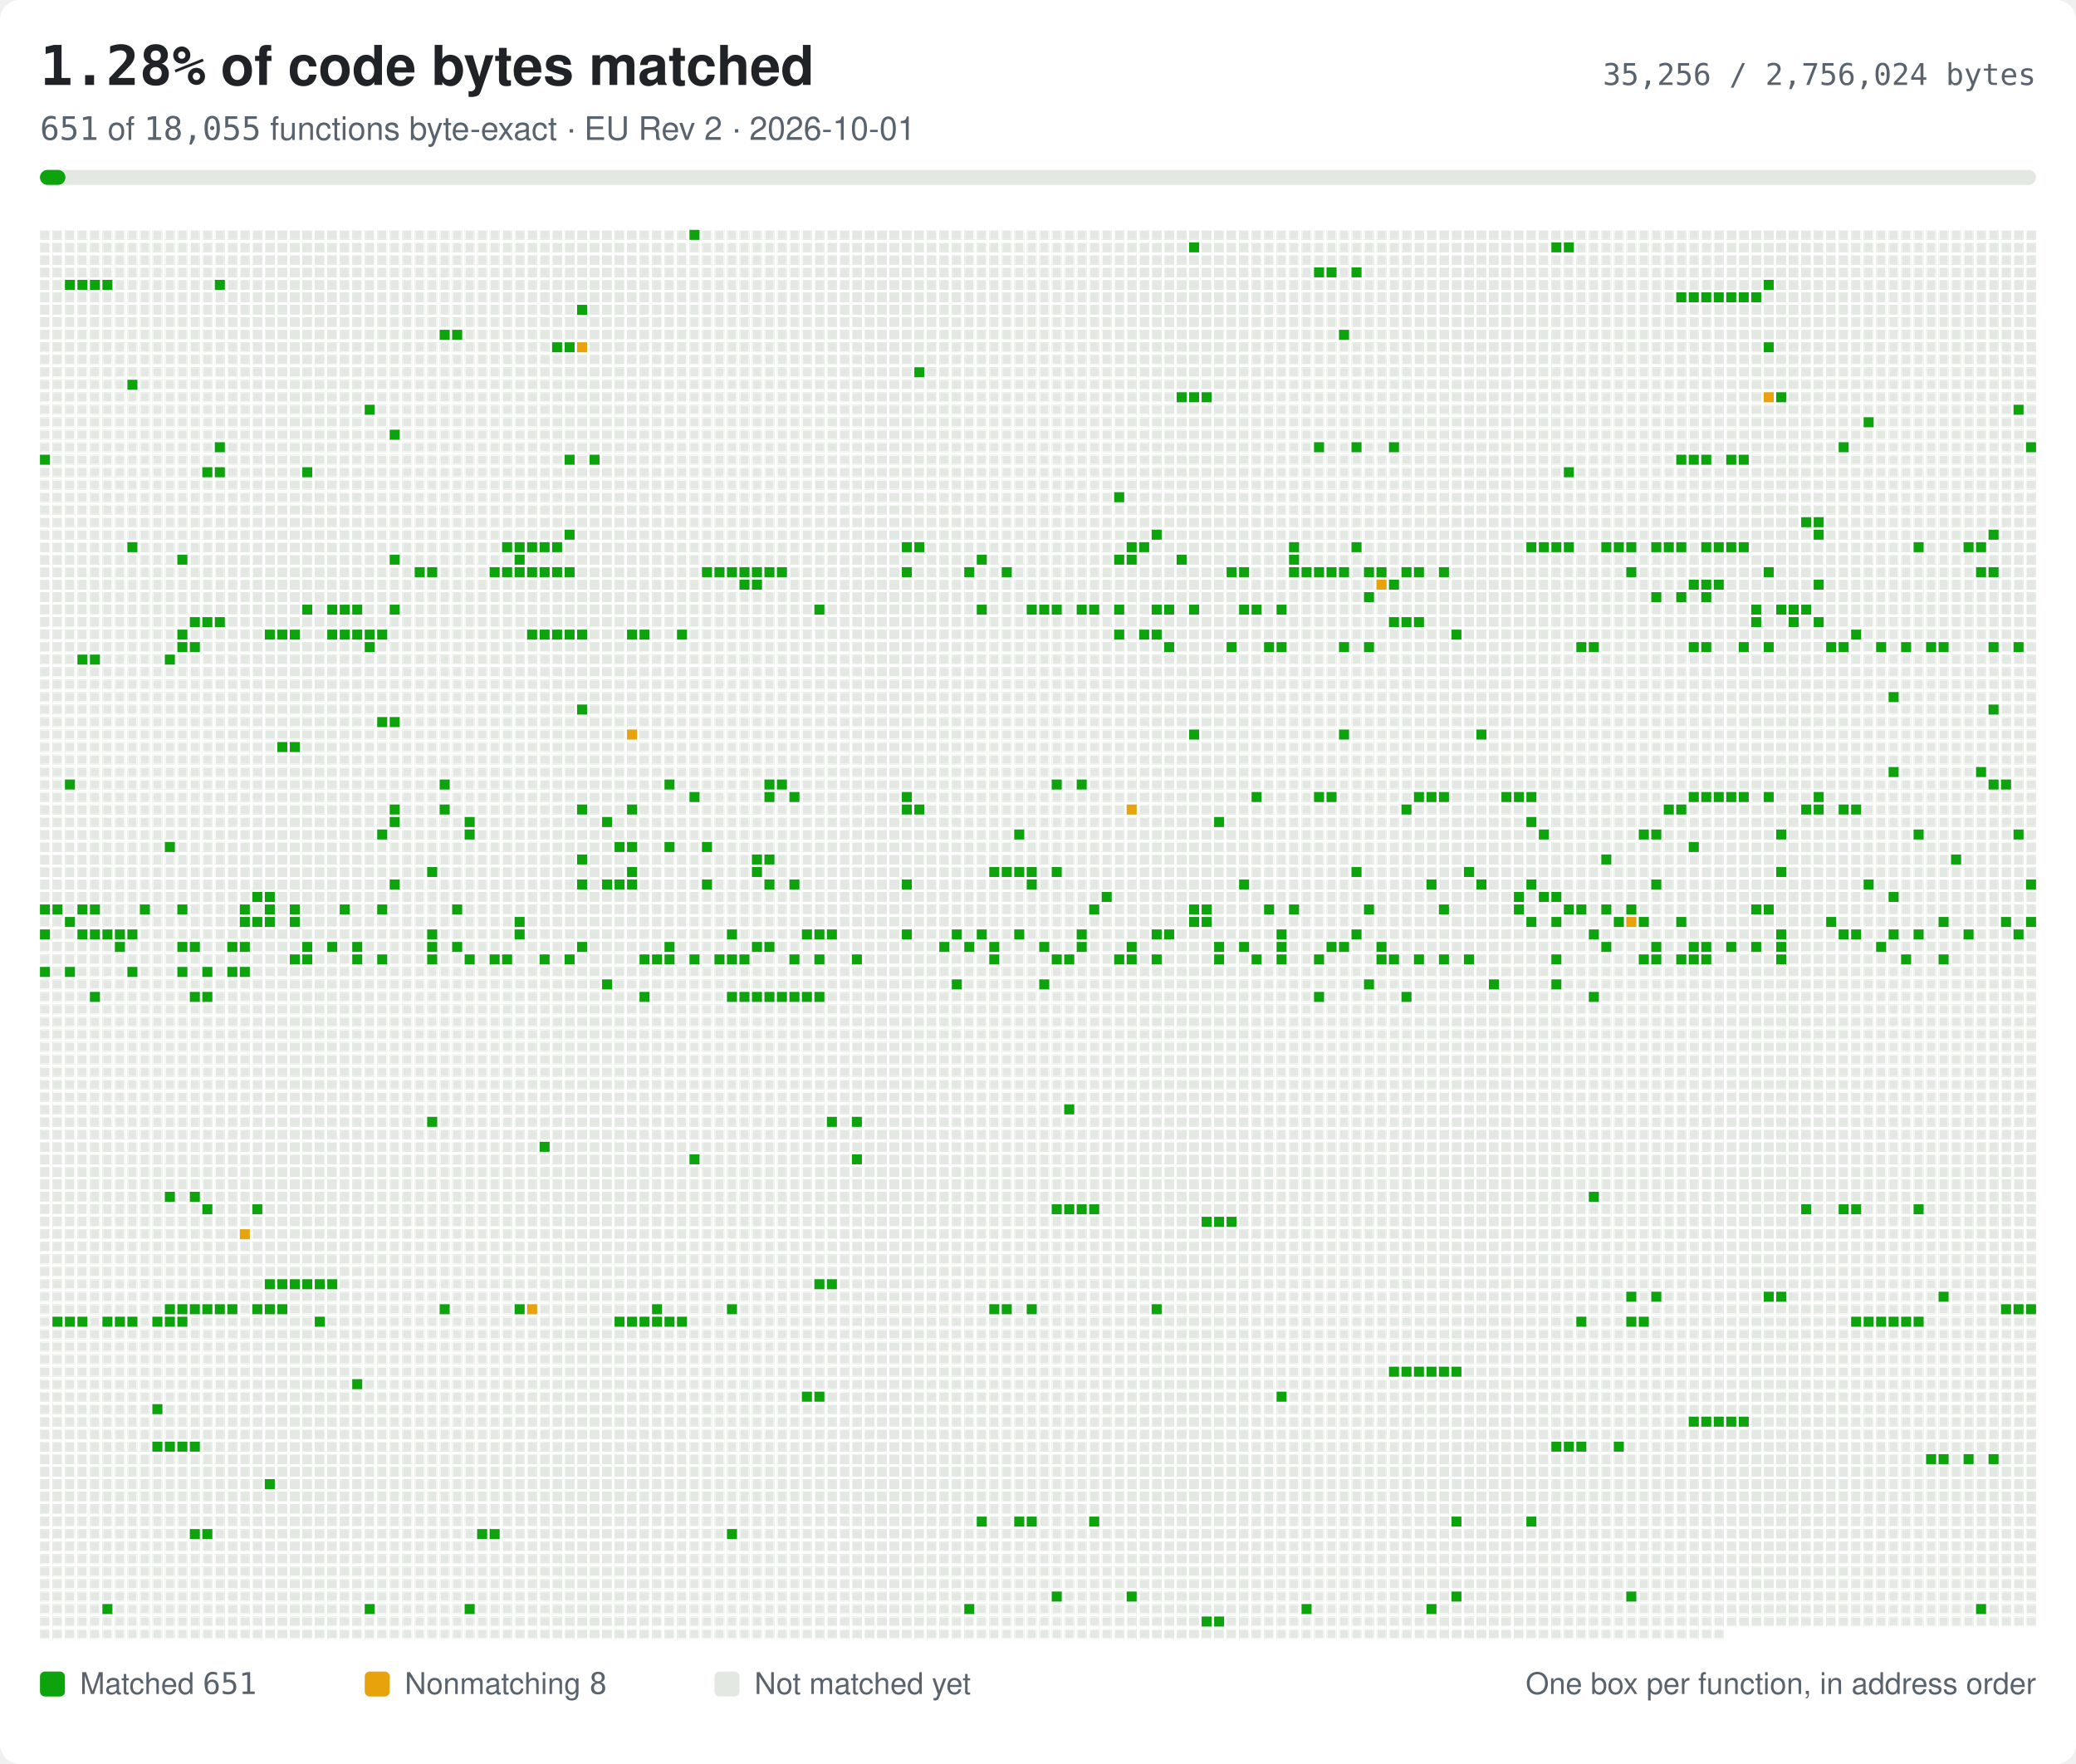
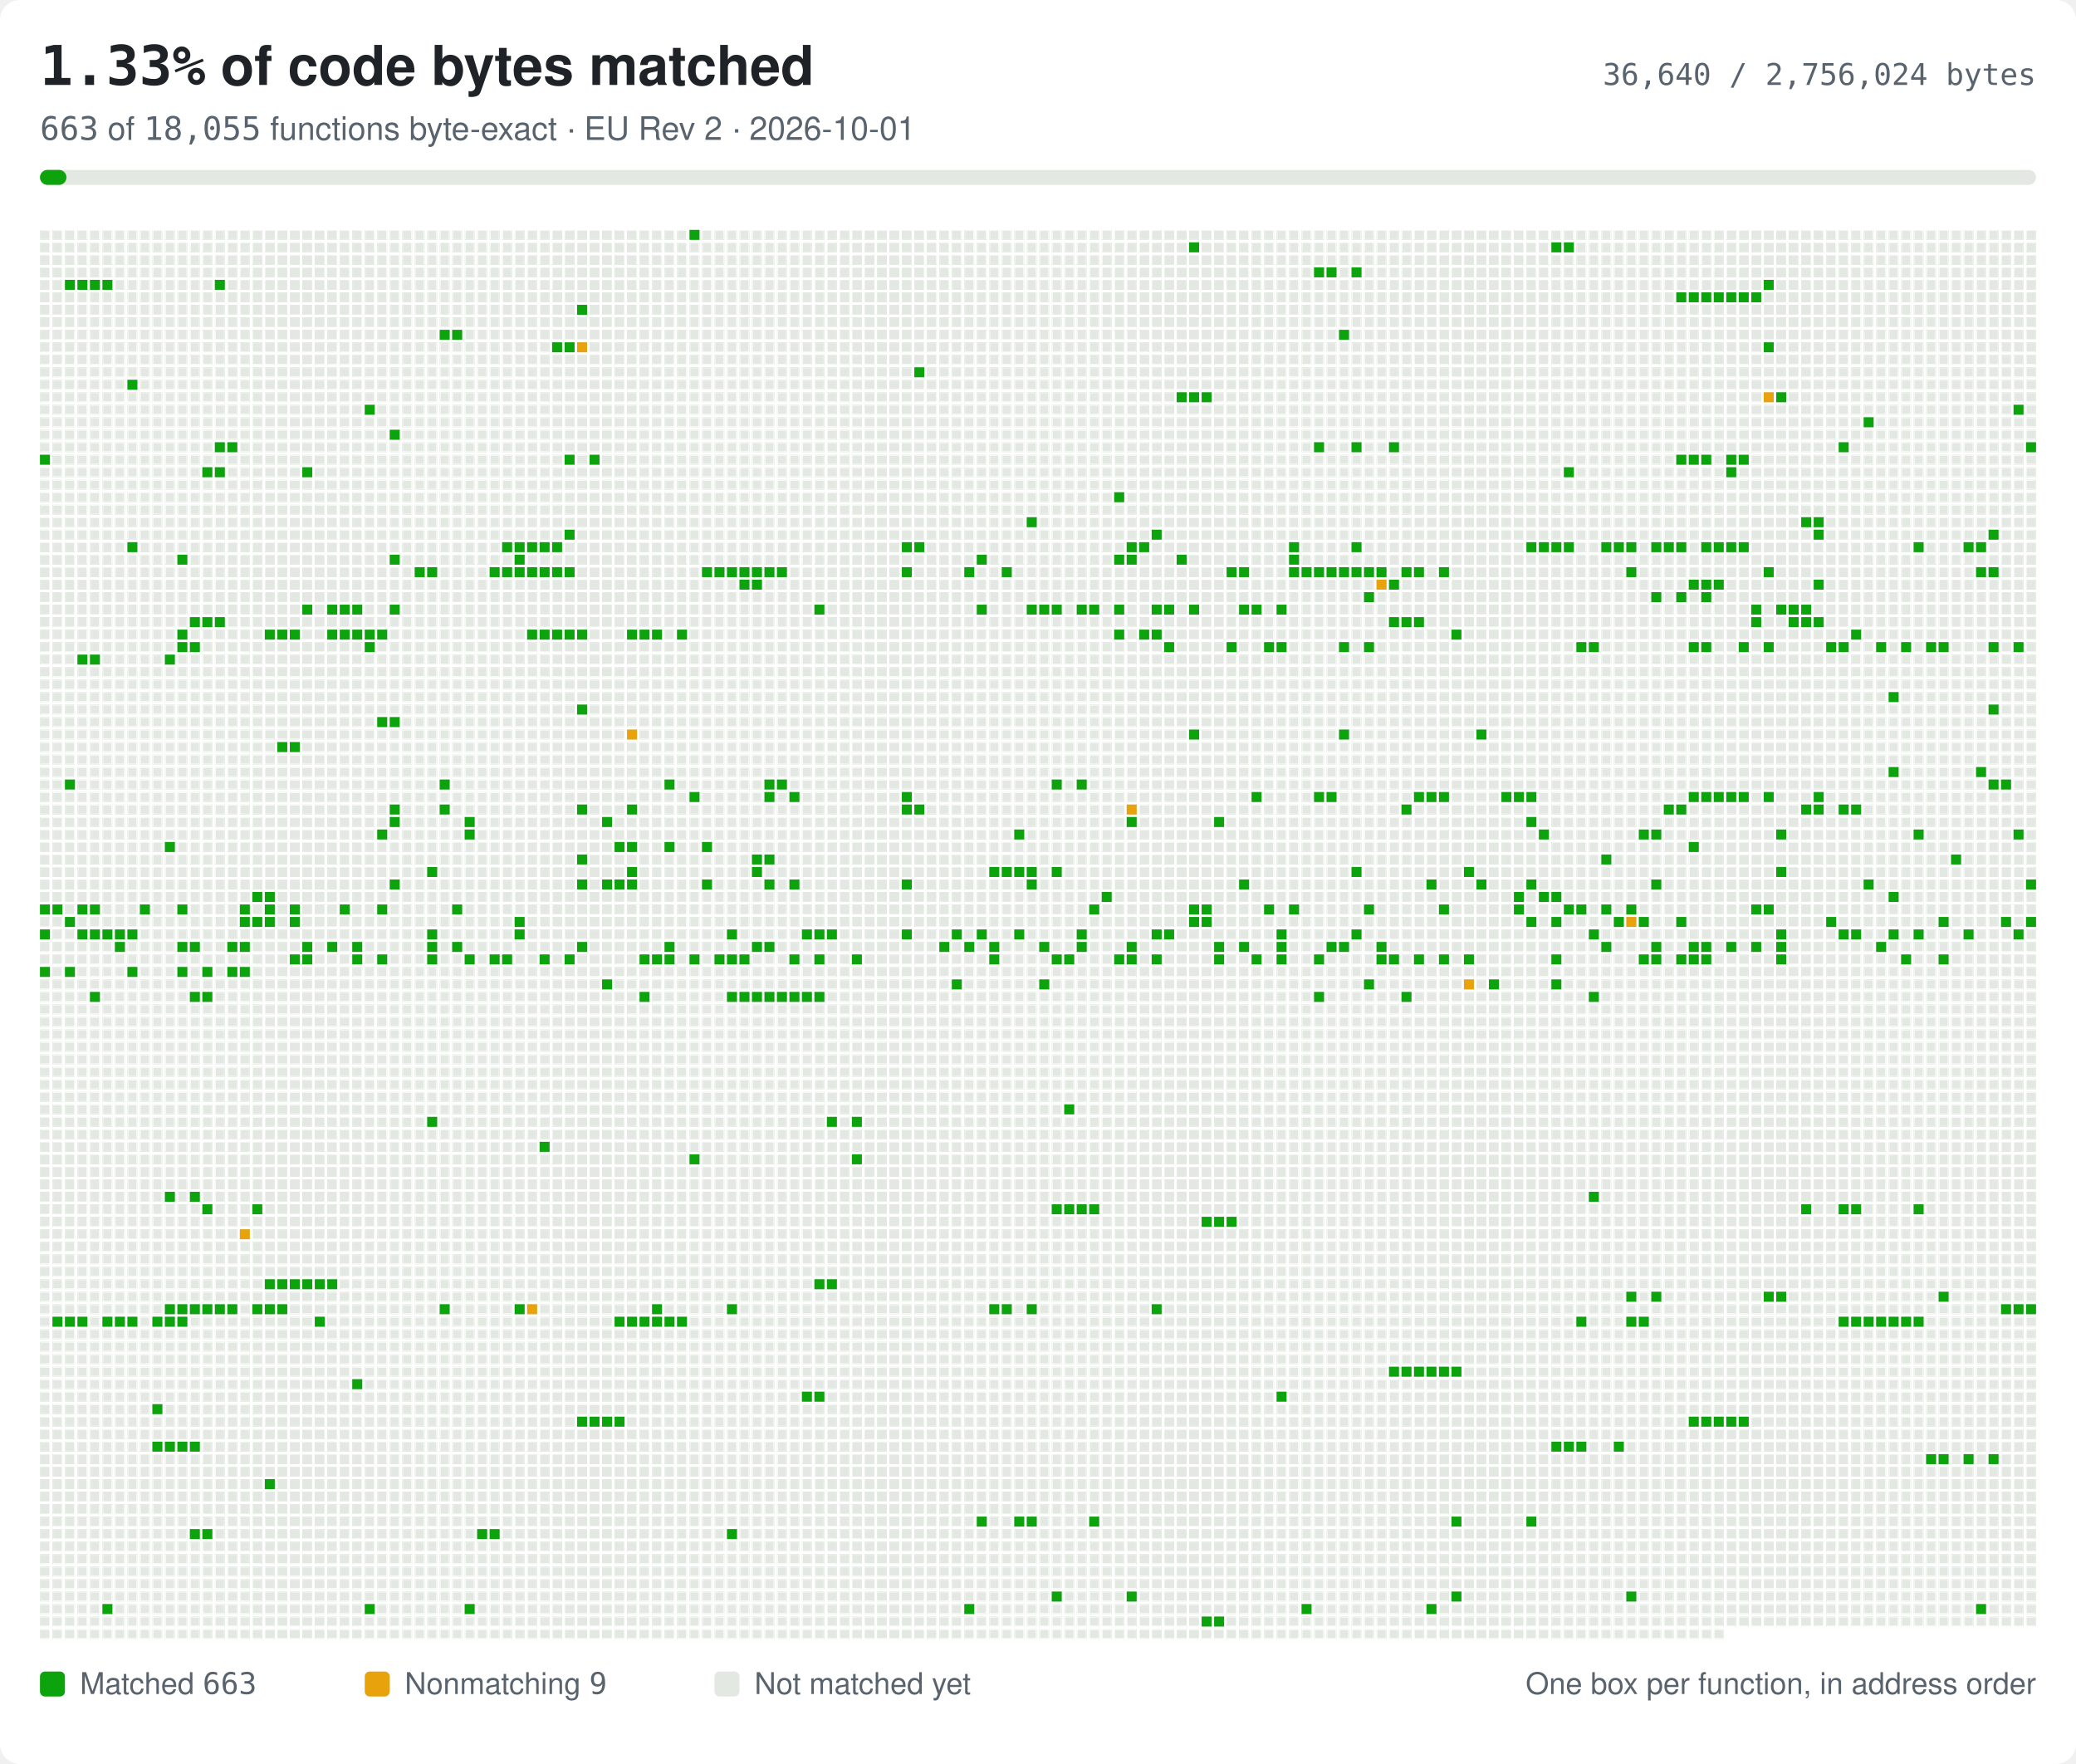
- <svg xmlns="http://www.w3.org/2000/svg" width="831" height="706" viewBox="0 0 831 706" role="img" aria-label="Decompilation progress: 1.28% of code bytes matched, 651 of 18055 functions">
+ <svg xmlns="http://www.w3.org/2000/svg" width="831" height="706" viewBox="0 0 831 706" role="img" aria-label="Decompilation progress: 1.33% of code bytes matched, 663 of 18055 functions">
  <style>
  .surface { fill: #ffffff; } .title { fill: #1f2328; } .muted { fill: #59636e; }
  .empty { fill: #e4e8e3; } .matched { fill: #0ca30c; } .nonmatching { fill: #e8a20c; }
  text { font-family: -apple-system, BlinkMacSystemFont, "Segoe UI", Helvetica, Arial, sans-serif; }
  .figure { font-family: ui-monospace, SFMono-Regular, Menlo, Consolas, monospace; font-variant-numeric: tabular-nums; }
  @media (prefers-color-scheme: dark) {
    .surface { fill: #0d1117; } .title { fill: #e6edf3; } .muted { fill: #9198a1; }
    .empty { fill: #21262d; } .matched { fill: #2ea043; } .nonmatching { fill: #d29922; }
  }
</style>
  <defs>
    <pattern id="box" width="5" height="5" patternUnits="userSpaceOnUse" x="16" y="92">
      <rect class="empty" width="4" height="4" />
    </pattern>
  </defs>
  <rect class="surface" width="831" height="706" rx="8" />
  <text class="title" x="16" y="34" font-size="22" font-weight="600">
-     <tspan class="figure">1.28%</tspan> of code bytes matched</text>
-   <text class="muted figure" x="815" y="34" font-size="12" text-anchor="end">35,256 / 2,756,024 bytes</text>
+     <tspan class="figure">1.33%</tspan> of code bytes matched</text>
+   <text class="muted figure" x="815" y="34" font-size="12" text-anchor="end">36,640 / 2,756,024 bytes</text>
  <text class="muted" x="16" y="56" font-size="13">
-     <tspan class="figure">651</tspan> of <tspan class="figure">18,055</tspan> functions byte-exact · EU Rev 2 · 2026-10-01</text>
+     <tspan class="figure">663</tspan> of <tspan class="figure">18,055</tspan> functions byte-exact · EU Rev 2 · 2026-10-01</text>
  <rect class="empty" x="16" y="68" width="799" height="6" rx="3" />
-   <rect class="matched" x="16" y="68" width="10.2" height="6" rx="3" />
+   <rect class="matched" x="16" y="68" width="10.6" height="6" rx="3" />
  <rect fill="url(#box)" x="16" y="92" width="799" height="559" />
  <rect fill="url(#box)" x="16" y="652" width="674" height="4" />
  <rect class="matched" x="276" y="92" width="4" height="4" />
  <rect class="matched" x="476" y="97" width="4" height="4" />
  <rect class="matched" x="621" y="97" width="4" height="4" />
  <rect class="matched" x="626" y="97" width="4" height="4" />
  <rect class="matched" x="526" y="107" width="4" height="4" />
  <rect class="matched" x="531" y="107" width="4" height="4" />
  <rect class="matched" x="541" y="107" width="4" height="4" />
  <rect class="matched" x="26" y="112" width="4" height="4" />
  <rect class="matched" x="31" y="112" width="4" height="4" />
  <rect class="matched" x="36" y="112" width="4" height="4" />
  <rect class="matched" x="41" y="112" width="4" height="4" />
  <rect class="matched" x="86" y="112" width="4" height="4" />
  <rect class="matched" x="706" y="112" width="4" height="4" />
  <rect class="matched" x="671" y="117" width="4" height="4" />
  <rect class="matched" x="676" y="117" width="4" height="4" />
  <rect class="matched" x="681" y="117" width="4" height="4" />
  <rect class="matched" x="686" y="117" width="4" height="4" />
  <rect class="matched" x="691" y="117" width="4" height="4" />
  <rect class="matched" x="696" y="117" width="4" height="4" />
  <rect class="matched" x="701" y="117" width="4" height="4" />
  <rect class="matched" x="231" y="122" width="4" height="4" />
  <rect class="matched" x="176" y="132" width="4" height="4" />
  <rect class="matched" x="181" y="132" width="4" height="4" />
  <rect class="matched" x="536" y="132" width="4" height="4" />
  <rect class="matched" x="221" y="137" width="4" height="4" />
  <rect class="matched" x="226" y="137" width="4" height="4" />
  <rect class="nonmatching" x="231" y="137" width="4" height="4" />
  <rect class="matched" x="706" y="137" width="4" height="4" />
  <rect class="matched" x="366" y="147" width="4" height="4" />
  <rect class="matched" x="51" y="152" width="4" height="4" />
  <rect class="matched" x="471" y="157" width="4" height="4" />
  <rect class="matched" x="476" y="157" width="4" height="4" />
  <rect class="matched" x="481" y="157" width="4" height="4" />
  <rect class="nonmatching" x="706" y="157" width="4" height="4" />
  <rect class="matched" x="711" y="157" width="4" height="4" />
  <rect class="matched" x="146" y="162" width="4" height="4" />
  <rect class="matched" x="806" y="162" width="4" height="4" />
  <rect class="matched" x="746" y="167" width="4" height="4" />
  <rect class="matched" x="156" y="172" width="4" height="4" />
  <rect class="matched" x="86" y="177" width="4" height="4" />
+   <rect class="matched" x="91" y="177" width="4" height="4" />
  <rect class="matched" x="526" y="177" width="4" height="4" />
  <rect class="matched" x="541" y="177" width="4" height="4" />
  <rect class="matched" x="556" y="177" width="4" height="4" />
  <rect class="matched" x="736" y="177" width="4" height="4" />
  <rect class="matched" x="811" y="177" width="4" height="4" />
  <rect class="matched" x="16" y="182" width="4" height="4" />
  <rect class="matched" x="226" y="182" width="4" height="4" />
  <rect class="matched" x="236" y="182" width="4" height="4" />
  <rect class="matched" x="671" y="182" width="4" height="4" />
  <rect class="matched" x="676" y="182" width="4" height="4" />
  <rect class="matched" x="681" y="182" width="4" height="4" />
  <rect class="matched" x="691" y="182" width="4" height="4" />
  <rect class="matched" x="696" y="182" width="4" height="4" />
  <rect class="matched" x="81" y="187" width="4" height="4" />
  <rect class="matched" x="86" y="187" width="4" height="4" />
  <rect class="matched" x="121" y="187" width="4" height="4" />
  <rect class="matched" x="626" y="187" width="4" height="4" />
+   <rect class="matched" x="691" y="187" width="4" height="4" />
  <rect class="matched" x="446" y="197" width="4" height="4" />
+   <rect class="matched" x="411" y="207" width="4" height="4" />
  <rect class="matched" x="721" y="207" width="4" height="4" />
  <rect class="matched" x="726" y="207" width="4" height="4" />
  <rect class="matched" x="226" y="212" width="4" height="4" />
  <rect class="matched" x="461" y="212" width="4" height="4" />
  <rect class="matched" x="726" y="212" width="4" height="4" />
  <rect class="matched" x="796" y="212" width="4" height="4" />
  <rect class="matched" x="51" y="217" width="4" height="4" />
  <rect class="matched" x="201" y="217" width="4" height="4" />
  <rect class="matched" x="206" y="217" width="4" height="4" />
  <rect class="matched" x="211" y="217" width="4" height="4" />
  <rect class="matched" x="216" y="217" width="4" height="4" />
  <rect class="matched" x="221" y="217" width="4" height="4" />
  <rect class="matched" x="361" y="217" width="4" height="4" />
  <rect class="matched" x="366" y="217" width="4" height="4" />
  <rect class="matched" x="451" y="217" width="4" height="4" />
  <rect class="matched" x="456" y="217" width="4" height="4" />
  <rect class="matched" x="516" y="217" width="4" height="4" />
  <rect class="matched" x="541" y="217" width="4" height="4" />
  <rect class="matched" x="611" y="217" width="4" height="4" />
  <rect class="matched" x="616" y="217" width="4" height="4" />
  <rect class="matched" x="621" y="217" width="4" height="4" />
  <rect class="matched" x="626" y="217" width="4" height="4" />
  <rect class="matched" x="641" y="217" width="4" height="4" />
  <rect class="matched" x="646" y="217" width="4" height="4" />
  <rect class="matched" x="651" y="217" width="4" height="4" />
  <rect class="matched" x="661" y="217" width="4" height="4" />
  <rect class="matched" x="666" y="217" width="4" height="4" />
  <rect class="matched" x="671" y="217" width="4" height="4" />
  <rect class="matched" x="681" y="217" width="4" height="4" />
  <rect class="matched" x="686" y="217" width="4" height="4" />
  <rect class="matched" x="691" y="217" width="4" height="4" />
  <rect class="matched" x="696" y="217" width="4" height="4" />
  <rect class="matched" x="766" y="217" width="4" height="4" />
  <rect class="matched" x="786" y="217" width="4" height="4" />
  <rect class="matched" x="791" y="217" width="4" height="4" />
  <rect class="matched" x="71" y="222" width="4" height="4" />
  <rect class="matched" x="156" y="222" width="4" height="4" />
  <rect class="matched" x="206" y="222" width="4" height="4" />
  <rect class="matched" x="391" y="222" width="4" height="4" />
  <rect class="matched" x="446" y="222" width="4" height="4" />
  <rect class="matched" x="451" y="222" width="4" height="4" />
  <rect class="matched" x="471" y="222" width="4" height="4" />
  <rect class="matched" x="516" y="222" width="4" height="4" />
  <rect class="matched" x="166" y="227" width="4" height="4" />
  <rect class="matched" x="171" y="227" width="4" height="4" />
  <rect class="matched" x="196" y="227" width="4" height="4" />
  <rect class="matched" x="201" y="227" width="4" height="4" />
  <rect class="matched" x="206" y="227" width="4" height="4" />
  <rect class="matched" x="211" y="227" width="4" height="4" />
  <rect class="matched" x="216" y="227" width="4" height="4" />
  <rect class="matched" x="221" y="227" width="4" height="4" />
  <rect class="matched" x="226" y="227" width="4" height="4" />
  <rect class="matched" x="281" y="227" width="4" height="4" />
  <rect class="matched" x="286" y="227" width="4" height="4" />
  <rect class="matched" x="291" y="227" width="4" height="4" />
  <rect class="matched" x="296" y="227" width="4" height="4" />
  <rect class="matched" x="301" y="227" width="4" height="4" />
  <rect class="matched" x="306" y="227" width="4" height="4" />
  <rect class="matched" x="311" y="227" width="4" height="4" />
  <rect class="matched" x="361" y="227" width="4" height="4" />
  <rect class="matched" x="386" y="227" width="4" height="4" />
  <rect class="matched" x="401" y="227" width="4" height="4" />
  <rect class="matched" x="491" y="227" width="4" height="4" />
  <rect class="matched" x="496" y="227" width="4" height="4" />
  <rect class="matched" x="516" y="227" width="4" height="4" />
  <rect class="matched" x="521" y="227" width="4" height="4" />
  <rect class="matched" x="526" y="227" width="4" height="4" />
  <rect class="matched" x="531" y="227" width="4" height="4" />
  <rect class="matched" x="536" y="227" width="4" height="4" />
+   <rect class="matched" x="541" y="227" width="4" height="4" />
  <rect class="matched" x="546" y="227" width="4" height="4" />
  <rect class="matched" x="551" y="227" width="4" height="4" />
  <rect class="matched" x="561" y="227" width="4" height="4" />
  <rect class="matched" x="566" y="227" width="4" height="4" />
  <rect class="matched" x="576" y="227" width="4" height="4" />
  <rect class="matched" x="651" y="227" width="4" height="4" />
  <rect class="matched" x="706" y="227" width="4" height="4" />
  <rect class="matched" x="791" y="227" width="4" height="4" />
  <rect class="matched" x="796" y="227" width="4" height="4" />
  <rect class="matched" x="296" y="232" width="4" height="4" />
  <rect class="matched" x="301" y="232" width="4" height="4" />
  <rect class="nonmatching" x="551" y="232" width="4" height="4" />
  <rect class="matched" x="556" y="232" width="4" height="4" />
  <rect class="matched" x="676" y="232" width="4" height="4" />
  <rect class="matched" x="681" y="232" width="4" height="4" />
  <rect class="matched" x="686" y="232" width="4" height="4" />
  <rect class="matched" x="726" y="232" width="4" height="4" />
  <rect class="matched" x="546" y="237" width="4" height="4" />
  <rect class="matched" x="661" y="237" width="4" height="4" />
  <rect class="matched" x="671" y="237" width="4" height="4" />
  <rect class="matched" x="681" y="237" width="4" height="4" />
  <rect class="matched" x="121" y="242" width="4" height="4" />
  <rect class="matched" x="131" y="242" width="4" height="4" />
  <rect class="matched" x="136" y="242" width="4" height="4" />
  <rect class="matched" x="141" y="242" width="4" height="4" />
  <rect class="matched" x="156" y="242" width="4" height="4" />
  <rect class="matched" x="326" y="242" width="4" height="4" />
  <rect class="matched" x="391" y="242" width="4" height="4" />
  <rect class="matched" x="411" y="242" width="4" height="4" />
  <rect class="matched" x="416" y="242" width="4" height="4" />
  <rect class="matched" x="421" y="242" width="4" height="4" />
  <rect class="matched" x="431" y="242" width="4" height="4" />
  <rect class="matched" x="436" y="242" width="4" height="4" />
  <rect class="matched" x="446" y="242" width="4" height="4" />
  <rect class="matched" x="461" y="242" width="4" height="4" />
  <rect class="matched" x="466" y="242" width="4" height="4" />
  <rect class="matched" x="476" y="242" width="4" height="4" />
  <rect class="matched" x="496" y="242" width="4" height="4" />
  <rect class="matched" x="501" y="242" width="4" height="4" />
  <rect class="matched" x="511" y="242" width="4" height="4" />
  <rect class="matched" x="701" y="242" width="4" height="4" />
  <rect class="matched" x="711" y="242" width="4" height="4" />
  <rect class="matched" x="716" y="242" width="4" height="4" />
  <rect class="matched" x="721" y="242" width="4" height="4" />
  <rect class="matched" x="76" y="247" width="4" height="4" />
  <rect class="matched" x="81" y="247" width="4" height="4" />
  <rect class="matched" x="86" y="247" width="4" height="4" />
  <rect class="matched" x="556" y="247" width="4" height="4" />
  <rect class="matched" x="561" y="247" width="4" height="4" />
  <rect class="matched" x="566" y="247" width="4" height="4" />
  <rect class="matched" x="701" y="247" width="4" height="4" />
  <rect class="matched" x="716" y="247" width="4" height="4" />
+   <rect class="matched" x="721" y="247" width="4" height="4" />
  <rect class="matched" x="726" y="247" width="4" height="4" />
  <rect class="matched" x="71" y="252" width="4" height="4" />
  <rect class="matched" x="106" y="252" width="4" height="4" />
  <rect class="matched" x="111" y="252" width="4" height="4" />
  <rect class="matched" x="116" y="252" width="4" height="4" />
  <rect class="matched" x="131" y="252" width="4" height="4" />
  <rect class="matched" x="136" y="252" width="4" height="4" />
  <rect class="matched" x="141" y="252" width="4" height="4" />
  <rect class="matched" x="146" y="252" width="4" height="4" />
  <rect class="matched" x="151" y="252" width="4" height="4" />
  <rect class="matched" x="211" y="252" width="4" height="4" />
  <rect class="matched" x="216" y="252" width="4" height="4" />
  <rect class="matched" x="221" y="252" width="4" height="4" />
  <rect class="matched" x="226" y="252" width="4" height="4" />
  <rect class="matched" x="231" y="252" width="4" height="4" />
  <rect class="matched" x="251" y="252" width="4" height="4" />
  <rect class="matched" x="256" y="252" width="4" height="4" />
+   <rect class="matched" x="261" y="252" width="4" height="4" />
  <rect class="matched" x="271" y="252" width="4" height="4" />
  <rect class="matched" x="446" y="252" width="4" height="4" />
  <rect class="matched" x="456" y="252" width="4" height="4" />
  <rect class="matched" x="461" y="252" width="4" height="4" />
  <rect class="matched" x="581" y="252" width="4" height="4" />
  <rect class="matched" x="741" y="252" width="4" height="4" />
  <rect class="matched" x="71" y="257" width="4" height="4" />
  <rect class="matched" x="76" y="257" width="4" height="4" />
  <rect class="matched" x="146" y="257" width="4" height="4" />
  <rect class="matched" x="466" y="257" width="4" height="4" />
  <rect class="matched" x="491" y="257" width="4" height="4" />
  <rect class="matched" x="506" y="257" width="4" height="4" />
  <rect class="matched" x="511" y="257" width="4" height="4" />
  <rect class="matched" x="536" y="257" width="4" height="4" />
  <rect class="matched" x="546" y="257" width="4" height="4" />
  <rect class="matched" x="631" y="257" width="4" height="4" />
  <rect class="matched" x="636" y="257" width="4" height="4" />
  <rect class="matched" x="676" y="257" width="4" height="4" />
  <rect class="matched" x="681" y="257" width="4" height="4" />
  <rect class="matched" x="696" y="257" width="4" height="4" />
  <rect class="matched" x="706" y="257" width="4" height="4" />
  <rect class="matched" x="731" y="257" width="4" height="4" />
  <rect class="matched" x="736" y="257" width="4" height="4" />
  <rect class="matched" x="751" y="257" width="4" height="4" />
  <rect class="matched" x="761" y="257" width="4" height="4" />
  <rect class="matched" x="771" y="257" width="4" height="4" />
  <rect class="matched" x="776" y="257" width="4" height="4" />
  <rect class="matched" x="796" y="257" width="4" height="4" />
  <rect class="matched" x="806" y="257" width="4" height="4" />
  <rect class="matched" x="31" y="262" width="4" height="4" />
  <rect class="matched" x="36" y="262" width="4" height="4" />
  <rect class="matched" x="66" y="262" width="4" height="4" />
  <rect class="matched" x="756" y="277" width="4" height="4" />
  <rect class="matched" x="231" y="282" width="4" height="4" />
  <rect class="matched" x="796" y="282" width="4" height="4" />
  <rect class="matched" x="151" y="287" width="4" height="4" />
  <rect class="matched" x="156" y="287" width="4" height="4" />
  <rect class="nonmatching" x="251" y="292" width="4" height="4" />
  <rect class="matched" x="476" y="292" width="4" height="4" />
  <rect class="matched" x="536" y="292" width="4" height="4" />
  <rect class="matched" x="591" y="292" width="4" height="4" />
  <rect class="matched" x="111" y="297" width="4" height="4" />
  <rect class="matched" x="116" y="297" width="4" height="4" />
  <rect class="matched" x="756" y="307" width="4" height="4" />
  <rect class="matched" x="791" y="307" width="4" height="4" />
  <rect class="matched" x="26" y="312" width="4" height="4" />
  <rect class="matched" x="176" y="312" width="4" height="4" />
  <rect class="matched" x="266" y="312" width="4" height="4" />
  <rect class="matched" x="306" y="312" width="4" height="4" />
  <rect class="matched" x="311" y="312" width="4" height="4" />
  <rect class="matched" x="421" y="312" width="4" height="4" />
  <rect class="matched" x="431" y="312" width="4" height="4" />
  <rect class="matched" x="796" y="312" width="4" height="4" />
  <rect class="matched" x="801" y="312" width="4" height="4" />
  <rect class="matched" x="276" y="317" width="4" height="4" />
  <rect class="matched" x="306" y="317" width="4" height="4" />
  <rect class="matched" x="316" y="317" width="4" height="4" />
  <rect class="matched" x="361" y="317" width="4" height="4" />
  <rect class="matched" x="501" y="317" width="4" height="4" />
  <rect class="matched" x="526" y="317" width="4" height="4" />
  <rect class="matched" x="531" y="317" width="4" height="4" />
  <rect class="matched" x="566" y="317" width="4" height="4" />
  <rect class="matched" x="571" y="317" width="4" height="4" />
  <rect class="matched" x="576" y="317" width="4" height="4" />
  <rect class="matched" x="601" y="317" width="4" height="4" />
  <rect class="matched" x="606" y="317" width="4" height="4" />
  <rect class="matched" x="611" y="317" width="4" height="4" />
  <rect class="matched" x="676" y="317" width="4" height="4" />
  <rect class="matched" x="681" y="317" width="4" height="4" />
  <rect class="matched" x="686" y="317" width="4" height="4" />
  <rect class="matched" x="691" y="317" width="4" height="4" />
  <rect class="matched" x="696" y="317" width="4" height="4" />
  <rect class="matched" x="706" y="317" width="4" height="4" />
  <rect class="matched" x="726" y="317" width="4" height="4" />
  <rect class="matched" x="156" y="322" width="4" height="4" />
  <rect class="matched" x="176" y="322" width="4" height="4" />
  <rect class="matched" x="231" y="322" width="4" height="4" />
  <rect class="matched" x="251" y="322" width="4" height="4" />
  <rect class="matched" x="361" y="322" width="4" height="4" />
  <rect class="matched" x="366" y="322" width="4" height="4" />
  <rect class="nonmatching" x="451" y="322" width="4" height="4" />
  <rect class="matched" x="561" y="322" width="4" height="4" />
  <rect class="matched" x="666" y="322" width="4" height="4" />
  <rect class="matched" x="671" y="322" width="4" height="4" />
  <rect class="matched" x="721" y="322" width="4" height="4" />
  <rect class="matched" x="726" y="322" width="4" height="4" />
  <rect class="matched" x="736" y="322" width="4" height="4" />
  <rect class="matched" x="741" y="322" width="4" height="4" />
  <rect class="matched" x="156" y="327" width="4" height="4" />
  <rect class="matched" x="186" y="327" width="4" height="4" />
  <rect class="matched" x="241" y="327" width="4" height="4" />
+   <rect class="matched" x="451" y="327" width="4" height="4" />
  <rect class="matched" x="486" y="327" width="4" height="4" />
  <rect class="matched" x="611" y="327" width="4" height="4" />
  <rect class="matched" x="151" y="332" width="4" height="4" />
  <rect class="matched" x="186" y="332" width="4" height="4" />
  <rect class="matched" x="406" y="332" width="4" height="4" />
  <rect class="matched" x="616" y="332" width="4" height="4" />
  <rect class="matched" x="656" y="332" width="4" height="4" />
  <rect class="matched" x="661" y="332" width="4" height="4" />
  <rect class="matched" x="711" y="332" width="4" height="4" />
  <rect class="matched" x="766" y="332" width="4" height="4" />
  <rect class="matched" x="806" y="332" width="4" height="4" />
  <rect class="matched" x="66" y="337" width="4" height="4" />
  <rect class="matched" x="246" y="337" width="4" height="4" />
  <rect class="matched" x="251" y="337" width="4" height="4" />
  <rect class="matched" x="266" y="337" width="4" height="4" />
  <rect class="matched" x="281" y="337" width="4" height="4" />
  <rect class="matched" x="676" y="337" width="4" height="4" />
  <rect class="matched" x="231" y="342" width="4" height="4" />
  <rect class="matched" x="301" y="342" width="4" height="4" />
  <rect class="matched" x="306" y="342" width="4" height="4" />
  <rect class="matched" x="641" y="342" width="4" height="4" />
  <rect class="matched" x="781" y="342" width="4" height="4" />
  <rect class="matched" x="171" y="347" width="4" height="4" />
  <rect class="matched" x="251" y="347" width="4" height="4" />
  <rect class="matched" x="301" y="347" width="4" height="4" />
  <rect class="matched" x="396" y="347" width="4" height="4" />
  <rect class="matched" x="401" y="347" width="4" height="4" />
  <rect class="matched" x="406" y="347" width="4" height="4" />
  <rect class="matched" x="411" y="347" width="4" height="4" />
  <rect class="matched" x="421" y="347" width="4" height="4" />
  <rect class="matched" x="541" y="347" width="4" height="4" />
  <rect class="matched" x="586" y="347" width="4" height="4" />
  <rect class="matched" x="711" y="347" width="4" height="4" />
  <rect class="matched" x="156" y="352" width="4" height="4" />
  <rect class="matched" x="231" y="352" width="4" height="4" />
  <rect class="matched" x="241" y="352" width="4" height="4" />
  <rect class="matched" x="246" y="352" width="4" height="4" />
  <rect class="matched" x="251" y="352" width="4" height="4" />
  <rect class="matched" x="281" y="352" width="4" height="4" />
  <rect class="matched" x="306" y="352" width="4" height="4" />
  <rect class="matched" x="316" y="352" width="4" height="4" />
  <rect class="matched" x="361" y="352" width="4" height="4" />
  <rect class="matched" x="411" y="352" width="4" height="4" />
  <rect class="matched" x="496" y="352" width="4" height="4" />
  <rect class="matched" x="571" y="352" width="4" height="4" />
  <rect class="matched" x="591" y="352" width="4" height="4" />
  <rect class="matched" x="611" y="352" width="4" height="4" />
  <rect class="matched" x="661" y="352" width="4" height="4" />
  <rect class="matched" x="746" y="352" width="4" height="4" />
  <rect class="matched" x="811" y="352" width="4" height="4" />
  <rect class="matched" x="101" y="357" width="4" height="4" />
  <rect class="matched" x="106" y="357" width="4" height="4" />
  <rect class="matched" x="441" y="357" width="4" height="4" />
  <rect class="matched" x="606" y="357" width="4" height="4" />
  <rect class="matched" x="616" y="357" width="4" height="4" />
  <rect class="matched" x="621" y="357" width="4" height="4" />
  <rect class="matched" x="756" y="357" width="4" height="4" />
  <rect class="matched" x="16" y="362" width="4" height="4" />
  <rect class="matched" x="21" y="362" width="4" height="4" />
  <rect class="matched" x="31" y="362" width="4" height="4" />
  <rect class="matched" x="36" y="362" width="4" height="4" />
  <rect class="matched" x="56" y="362" width="4" height="4" />
  <rect class="matched" x="71" y="362" width="4" height="4" />
  <rect class="matched" x="96" y="362" width="4" height="4" />
  <rect class="matched" x="106" y="362" width="4" height="4" />
  <rect class="matched" x="116" y="362" width="4" height="4" />
  <rect class="matched" x="136" y="362" width="4" height="4" />
  <rect class="matched" x="151" y="362" width="4" height="4" />
  <rect class="matched" x="181" y="362" width="4" height="4" />
  <rect class="matched" x="436" y="362" width="4" height="4" />
  <rect class="matched" x="476" y="362" width="4" height="4" />
  <rect class="matched" x="481" y="362" width="4" height="4" />
  <rect class="matched" x="506" y="362" width="4" height="4" />
  <rect class="matched" x="516" y="362" width="4" height="4" />
  <rect class="matched" x="546" y="362" width="4" height="4" />
  <rect class="matched" x="576" y="362" width="4" height="4" />
  <rect class="matched" x="606" y="362" width="4" height="4" />
  <rect class="matched" x="626" y="362" width="4" height="4" />
  <rect class="matched" x="631" y="362" width="4" height="4" />
  <rect class="matched" x="641" y="362" width="4" height="4" />
  <rect class="matched" x="651" y="362" width="4" height="4" />
  <rect class="matched" x="701" y="362" width="4" height="4" />
  <rect class="matched" x="706" y="362" width="4" height="4" />
  <rect class="matched" x="26" y="367" width="4" height="4" />
  <rect class="matched" x="96" y="367" width="4" height="4" />
  <rect class="matched" x="101" y="367" width="4" height="4" />
  <rect class="matched" x="106" y="367" width="4" height="4" />
  <rect class="matched" x="116" y="367" width="4" height="4" />
  <rect class="matched" x="206" y="367" width="4" height="4" />
  <rect class="matched" x="476" y="367" width="4" height="4" />
  <rect class="matched" x="481" y="367" width="4" height="4" />
  <rect class="matched" x="611" y="367" width="4" height="4" />
  <rect class="matched" x="621" y="367" width="4" height="4" />
  <rect class="matched" x="646" y="367" width="4" height="4" />
  <rect class="nonmatching" x="651" y="367" width="4" height="4" />
  <rect class="matched" x="656" y="367" width="4" height="4" />
  <rect class="matched" x="671" y="367" width="4" height="4" />
  <rect class="matched" x="731" y="367" width="4" height="4" />
  <rect class="matched" x="776" y="367" width="4" height="4" />
  <rect class="matched" x="801" y="367" width="4" height="4" />
  <rect class="matched" x="811" y="367" width="4" height="4" />
  <rect class="matched" x="16" y="372" width="4" height="4" />
  <rect class="matched" x="31" y="372" width="4" height="4" />
  <rect class="matched" x="36" y="372" width="4" height="4" />
  <rect class="matched" x="41" y="372" width="4" height="4" />
  <rect class="matched" x="46" y="372" width="4" height="4" />
  <rect class="matched" x="51" y="372" width="4" height="4" />
  <rect class="matched" x="171" y="372" width="4" height="4" />
  <rect class="matched" x="206" y="372" width="4" height="4" />
  <rect class="matched" x="291" y="372" width="4" height="4" />
  <rect class="matched" x="321" y="372" width="4" height="4" />
  <rect class="matched" x="326" y="372" width="4" height="4" />
  <rect class="matched" x="331" y="372" width="4" height="4" />
  <rect class="matched" x="361" y="372" width="4" height="4" />
  <rect class="matched" x="381" y="372" width="4" height="4" />
  <rect class="matched" x="391" y="372" width="4" height="4" />
  <rect class="matched" x="406" y="372" width="4" height="4" />
  <rect class="matched" x="431" y="372" width="4" height="4" />
  <rect class="matched" x="461" y="372" width="4" height="4" />
  <rect class="matched" x="466" y="372" width="4" height="4" />
  <rect class="matched" x="511" y="372" width="4" height="4" />
  <rect class="matched" x="541" y="372" width="4" height="4" />
  <rect class="matched" x="636" y="372" width="4" height="4" />
  <rect class="matched" x="711" y="372" width="4" height="4" />
  <rect class="matched" x="736" y="372" width="4" height="4" />
  <rect class="matched" x="741" y="372" width="4" height="4" />
  <rect class="matched" x="756" y="372" width="4" height="4" />
  <rect class="matched" x="766" y="372" width="4" height="4" />
  <rect class="matched" x="786" y="372" width="4" height="4" />
  <rect class="matched" x="806" y="372" width="4" height="4" />
  <rect class="matched" x="46" y="377" width="4" height="4" />
  <rect class="matched" x="71" y="377" width="4" height="4" />
  <rect class="matched" x="76" y="377" width="4" height="4" />
  <rect class="matched" x="91" y="377" width="4" height="4" />
  <rect class="matched" x="96" y="377" width="4" height="4" />
  <rect class="matched" x="121" y="377" width="4" height="4" />
  <rect class="matched" x="131" y="377" width="4" height="4" />
  <rect class="matched" x="141" y="377" width="4" height="4" />
  <rect class="matched" x="171" y="377" width="4" height="4" />
  <rect class="matched" x="181" y="377" width="4" height="4" />
  <rect class="matched" x="231" y="377" width="4" height="4" />
  <rect class="matched" x="266" y="377" width="4" height="4" />
  <rect class="matched" x="301" y="377" width="4" height="4" />
  <rect class="matched" x="306" y="377" width="4" height="4" />
  <rect class="matched" x="376" y="377" width="4" height="4" />
  <rect class="matched" x="386" y="377" width="4" height="4" />
  <rect class="matched" x="396" y="377" width="4" height="4" />
  <rect class="matched" x="416" y="377" width="4" height="4" />
  <rect class="matched" x="431" y="377" width="4" height="4" />
  <rect class="matched" x="451" y="377" width="4" height="4" />
  <rect class="matched" x="486" y="377" width="4" height="4" />
  <rect class="matched" x="496" y="377" width="4" height="4" />
  <rect class="matched" x="511" y="377" width="4" height="4" />
  <rect class="matched" x="531" y="377" width="4" height="4" />
  <rect class="matched" x="536" y="377" width="4" height="4" />
  <rect class="matched" x="551" y="377" width="4" height="4" />
  <rect class="matched" x="641" y="377" width="4" height="4" />
  <rect class="matched" x="661" y="377" width="4" height="4" />
  <rect class="matched" x="676" y="377" width="4" height="4" />
  <rect class="matched" x="681" y="377" width="4" height="4" />
  <rect class="matched" x="691" y="377" width="4" height="4" />
  <rect class="matched" x="701" y="377" width="4" height="4" />
  <rect class="matched" x="711" y="377" width="4" height="4" />
  <rect class="matched" x="751" y="377" width="4" height="4" />
  <rect class="matched" x="116" y="382" width="4" height="4" />
  <rect class="matched" x="121" y="382" width="4" height="4" />
  <rect class="matched" x="141" y="382" width="4" height="4" />
  <rect class="matched" x="151" y="382" width="4" height="4" />
  <rect class="matched" x="171" y="382" width="4" height="4" />
  <rect class="matched" x="186" y="382" width="4" height="4" />
  <rect class="matched" x="196" y="382" width="4" height="4" />
  <rect class="matched" x="201" y="382" width="4" height="4" />
  <rect class="matched" x="216" y="382" width="4" height="4" />
  <rect class="matched" x="226" y="382" width="4" height="4" />
  <rect class="matched" x="256" y="382" width="4" height="4" />
  <rect class="matched" x="261" y="382" width="4" height="4" />
  <rect class="matched" x="266" y="382" width="4" height="4" />
  <rect class="matched" x="276" y="382" width="4" height="4" />
  <rect class="matched" x="286" y="382" width="4" height="4" />
  <rect class="matched" x="291" y="382" width="4" height="4" />
  <rect class="matched" x="296" y="382" width="4" height="4" />
  <rect class="matched" x="316" y="382" width="4" height="4" />
  <rect class="matched" x="326" y="382" width="4" height="4" />
  <rect class="matched" x="341" y="382" width="4" height="4" />
  <rect class="matched" x="396" y="382" width="4" height="4" />
  <rect class="matched" x="421" y="382" width="4" height="4" />
  <rect class="matched" x="426" y="382" width="4" height="4" />
  <rect class="matched" x="446" y="382" width="4" height="4" />
  <rect class="matched" x="451" y="382" width="4" height="4" />
  <rect class="matched" x="461" y="382" width="4" height="4" />
  <rect class="matched" x="486" y="382" width="4" height="4" />
  <rect class="matched" x="501" y="382" width="4" height="4" />
  <rect class="matched" x="511" y="382" width="4" height="4" />
  <rect class="matched" x="526" y="382" width="4" height="4" />
  <rect class="matched" x="551" y="382" width="4" height="4" />
  <rect class="matched" x="556" y="382" width="4" height="4" />
  <rect class="matched" x="566" y="382" width="4" height="4" />
  <rect class="matched" x="576" y="382" width="4" height="4" />
  <rect class="matched" x="586" y="382" width="4" height="4" />
  <rect class="matched" x="621" y="382" width="4" height="4" />
  <rect class="matched" x="656" y="382" width="4" height="4" />
  <rect class="matched" x="661" y="382" width="4" height="4" />
  <rect class="matched" x="671" y="382" width="4" height="4" />
  <rect class="matched" x="676" y="382" width="4" height="4" />
  <rect class="matched" x="681" y="382" width="4" height="4" />
  <rect class="matched" x="711" y="382" width="4" height="4" />
  <rect class="matched" x="761" y="382" width="4" height="4" />
  <rect class="matched" x="776" y="382" width="4" height="4" />
  <rect class="matched" x="16" y="387" width="4" height="4" />
  <rect class="matched" x="26" y="387" width="4" height="4" />
  <rect class="matched" x="51" y="387" width="4" height="4" />
  <rect class="matched" x="71" y="387" width="4" height="4" />
  <rect class="matched" x="81" y="387" width="4" height="4" />
  <rect class="matched" x="91" y="387" width="4" height="4" />
  <rect class="matched" x="96" y="387" width="4" height="4" />
  <rect class="matched" x="241" y="392" width="4" height="4" />
  <rect class="matched" x="381" y="392" width="4" height="4" />
  <rect class="matched" x="416" y="392" width="4" height="4" />
  <rect class="matched" x="546" y="392" width="4" height="4" />
+   <rect class="nonmatching" x="586" y="392" width="4" height="4" />
  <rect class="matched" x="596" y="392" width="4" height="4" />
  <rect class="matched" x="621" y="392" width="4" height="4" />
  <rect class="matched" x="36" y="397" width="4" height="4" />
  <rect class="matched" x="76" y="397" width="4" height="4" />
  <rect class="matched" x="81" y="397" width="4" height="4" />
  <rect class="matched" x="256" y="397" width="4" height="4" />
  <rect class="matched" x="291" y="397" width="4" height="4" />
  <rect class="matched" x="296" y="397" width="4" height="4" />
  <rect class="matched" x="301" y="397" width="4" height="4" />
  <rect class="matched" x="306" y="397" width="4" height="4" />
  <rect class="matched" x="311" y="397" width="4" height="4" />
  <rect class="matched" x="316" y="397" width="4" height="4" />
  <rect class="matched" x="321" y="397" width="4" height="4" />
  <rect class="matched" x="326" y="397" width="4" height="4" />
  <rect class="matched" x="526" y="397" width="4" height="4" />
  <rect class="matched" x="561" y="397" width="4" height="4" />
  <rect class="matched" x="636" y="397" width="4" height="4" />
  <rect class="matched" x="426" y="442" width="4" height="4" />
  <rect class="matched" x="171" y="447" width="4" height="4" />
  <rect class="matched" x="331" y="447" width="4" height="4" />
  <rect class="matched" x="341" y="447" width="4" height="4" />
  <rect class="matched" x="216" y="457" width="4" height="4" />
  <rect class="matched" x="276" y="462" width="4" height="4" />
  <rect class="matched" x="341" y="462" width="4" height="4" />
  <rect class="matched" x="66" y="477" width="4" height="4" />
  <rect class="matched" x="76" y="477" width="4" height="4" />
  <rect class="matched" x="636" y="477" width="4" height="4" />
  <rect class="matched" x="81" y="482" width="4" height="4" />
  <rect class="matched" x="101" y="482" width="4" height="4" />
  <rect class="matched" x="421" y="482" width="4" height="4" />
  <rect class="matched" x="426" y="482" width="4" height="4" />
  <rect class="matched" x="431" y="482" width="4" height="4" />
  <rect class="matched" x="436" y="482" width="4" height="4" />
  <rect class="matched" x="721" y="482" width="4" height="4" />
  <rect class="matched" x="736" y="482" width="4" height="4" />
  <rect class="matched" x="741" y="482" width="4" height="4" />
  <rect class="matched" x="766" y="482" width="4" height="4" />
  <rect class="matched" x="481" y="487" width="4" height="4" />
  <rect class="matched" x="486" y="487" width="4" height="4" />
  <rect class="matched" x="491" y="487" width="4" height="4" />
  <rect class="nonmatching" x="96" y="492" width="4" height="4" />
  <rect class="matched" x="106" y="512" width="4" height="4" />
  <rect class="matched" x="111" y="512" width="4" height="4" />
  <rect class="matched" x="116" y="512" width="4" height="4" />
  <rect class="matched" x="121" y="512" width="4" height="4" />
  <rect class="matched" x="126" y="512" width="4" height="4" />
  <rect class="matched" x="131" y="512" width="4" height="4" />
  <rect class="matched" x="326" y="512" width="4" height="4" />
  <rect class="matched" x="331" y="512" width="4" height="4" />
  <rect class="matched" x="651" y="517" width="4" height="4" />
  <rect class="matched" x="661" y="517" width="4" height="4" />
  <rect class="matched" x="706" y="517" width="4" height="4" />
  <rect class="matched" x="711" y="517" width="4" height="4" />
  <rect class="matched" x="776" y="517" width="4" height="4" />
  <rect class="matched" x="66" y="522" width="4" height="4" />
  <rect class="matched" x="71" y="522" width="4" height="4" />
  <rect class="matched" x="76" y="522" width="4" height="4" />
  <rect class="matched" x="81" y="522" width="4" height="4" />
  <rect class="matched" x="86" y="522" width="4" height="4" />
  <rect class="matched" x="91" y="522" width="4" height="4" />
  <rect class="matched" x="101" y="522" width="4" height="4" />
  <rect class="matched" x="106" y="522" width="4" height="4" />
  <rect class="matched" x="111" y="522" width="4" height="4" />
  <rect class="matched" x="176" y="522" width="4" height="4" />
  <rect class="matched" x="206" y="522" width="4" height="4" />
  <rect class="nonmatching" x="211" y="522" width="4" height="4" />
  <rect class="matched" x="261" y="522" width="4" height="4" />
  <rect class="matched" x="291" y="522" width="4" height="4" />
  <rect class="matched" x="396" y="522" width="4" height="4" />
  <rect class="matched" x="401" y="522" width="4" height="4" />
  <rect class="matched" x="411" y="522" width="4" height="4" />
  <rect class="matched" x="461" y="522" width="4" height="4" />
  <rect class="matched" x="801" y="522" width="4" height="4" />
  <rect class="matched" x="806" y="522" width="4" height="4" />
  <rect class="matched" x="811" y="522" width="4" height="4" />
  <rect class="matched" x="21" y="527" width="4" height="4" />
  <rect class="matched" x="26" y="527" width="4" height="4" />
  <rect class="matched" x="31" y="527" width="4" height="4" />
  <rect class="matched" x="41" y="527" width="4" height="4" />
  <rect class="matched" x="46" y="527" width="4" height="4" />
  <rect class="matched" x="51" y="527" width="4" height="4" />
  <rect class="matched" x="61" y="527" width="4" height="4" />
  <rect class="matched" x="66" y="527" width="4" height="4" />
  <rect class="matched" x="71" y="527" width="4" height="4" />
  <rect class="matched" x="126" y="527" width="4" height="4" />
  <rect class="matched" x="246" y="527" width="4" height="4" />
  <rect class="matched" x="251" y="527" width="4" height="4" />
  <rect class="matched" x="256" y="527" width="4" height="4" />
  <rect class="matched" x="261" y="527" width="4" height="4" />
  <rect class="matched" x="266" y="527" width="4" height="4" />
  <rect class="matched" x="271" y="527" width="4" height="4" />
  <rect class="matched" x="631" y="527" width="4" height="4" />
  <rect class="matched" x="651" y="527" width="4" height="4" />
  <rect class="matched" x="656" y="527" width="4" height="4" />
+   <rect class="matched" x="736" y="527" width="4" height="4" />
  <rect class="matched" x="741" y="527" width="4" height="4" />
  <rect class="matched" x="746" y="527" width="4" height="4" />
  <rect class="matched" x="751" y="527" width="4" height="4" />
  <rect class="matched" x="756" y="527" width="4" height="4" />
  <rect class="matched" x="761" y="527" width="4" height="4" />
  <rect class="matched" x="766" y="527" width="4" height="4" />
  <rect class="matched" x="556" y="547" width="4" height="4" />
  <rect class="matched" x="561" y="547" width="4" height="4" />
  <rect class="matched" x="566" y="547" width="4" height="4" />
  <rect class="matched" x="571" y="547" width="4" height="4" />
  <rect class="matched" x="576" y="547" width="4" height="4" />
  <rect class="matched" x="581" y="547" width="4" height="4" />
  <rect class="matched" x="141" y="552" width="4" height="4" />
  <rect class="matched" x="321" y="557" width="4" height="4" />
  <rect class="matched" x="326" y="557" width="4" height="4" />
  <rect class="matched" x="511" y="557" width="4" height="4" />
  <rect class="matched" x="61" y="562" width="4" height="4" />
+   <rect class="matched" x="231" y="567" width="4" height="4" />
+   <rect class="matched" x="236" y="567" width="4" height="4" />
+   <rect class="matched" x="241" y="567" width="4" height="4" />
+   <rect class="matched" x="246" y="567" width="4" height="4" />
  <rect class="matched" x="676" y="567" width="4" height="4" />
  <rect class="matched" x="681" y="567" width="4" height="4" />
  <rect class="matched" x="686" y="567" width="4" height="4" />
  <rect class="matched" x="691" y="567" width="4" height="4" />
  <rect class="matched" x="696" y="567" width="4" height="4" />
  <rect class="matched" x="61" y="577" width="4" height="4" />
  <rect class="matched" x="66" y="577" width="4" height="4" />
  <rect class="matched" x="71" y="577" width="4" height="4" />
  <rect class="matched" x="76" y="577" width="4" height="4" />
  <rect class="matched" x="621" y="577" width="4" height="4" />
  <rect class="matched" x="626" y="577" width="4" height="4" />
  <rect class="matched" x="631" y="577" width="4" height="4" />
  <rect class="matched" x="646" y="577" width="4" height="4" />
  <rect class="matched" x="771" y="582" width="4" height="4" />
  <rect class="matched" x="776" y="582" width="4" height="4" />
  <rect class="matched" x="786" y="582" width="4" height="4" />
  <rect class="matched" x="796" y="582" width="4" height="4" />
  <rect class="matched" x="106" y="592" width="4" height="4" />
  <rect class="matched" x="391" y="607" width="4" height="4" />
  <rect class="matched" x="406" y="607" width="4" height="4" />
  <rect class="matched" x="411" y="607" width="4" height="4" />
  <rect class="matched" x="436" y="607" width="4" height="4" />
  <rect class="matched" x="581" y="607" width="4" height="4" />
  <rect class="matched" x="611" y="607" width="4" height="4" />
  <rect class="matched" x="76" y="612" width="4" height="4" />
  <rect class="matched" x="81" y="612" width="4" height="4" />
  <rect class="matched" x="191" y="612" width="4" height="4" />
  <rect class="matched" x="196" y="612" width="4" height="4" />
  <rect class="matched" x="291" y="612" width="4" height="4" />
  <rect class="matched" x="421" y="637" width="4" height="4" />
  <rect class="matched" x="451" y="637" width="4" height="4" />
  <rect class="matched" x="581" y="637" width="4" height="4" />
  <rect class="matched" x="651" y="637" width="4" height="4" />
  <rect class="matched" x="41" y="642" width="4" height="4" />
  <rect class="matched" x="146" y="642" width="4" height="4" />
  <rect class="matched" x="186" y="642" width="4" height="4" />
  <rect class="matched" x="386" y="642" width="4" height="4" />
  <rect class="matched" x="521" y="642" width="4" height="4" />
  <rect class="matched" x="571" y="642" width="4" height="4" />
  <rect class="matched" x="791" y="642" width="4" height="4" />
  <rect class="matched" x="481" y="647" width="4" height="4" />
  <rect class="matched" x="486" y="647" width="4" height="4" />
  <rect class="matched" x="16" y="669" width="10" height="10" rx="2" />
-   <text class="muted" x="32" y="678" font-size="12">Matched <tspan class="figure">651</tspan>
+   <text class="muted" x="32" y="678" font-size="12">Matched <tspan class="figure">663</tspan>
  </text>
  <rect class="nonmatching" x="146" y="669" width="10" height="10" rx="2" />
-   <text class="muted" x="162" y="678" font-size="12">Nonmatching <tspan class="figure">8</tspan>
+   <text class="muted" x="162" y="678" font-size="12">Nonmatching <tspan class="figure">9</tspan>
  </text>
  <rect class="empty" x="286" y="669" width="10" height="10" rx="2" />
  <text class="muted" x="302" y="678" font-size="12">Not matched yet</text>
  <text class="muted" x="815" y="678" font-size="12" text-anchor="end">One box per function, in address order</text>
</svg>
